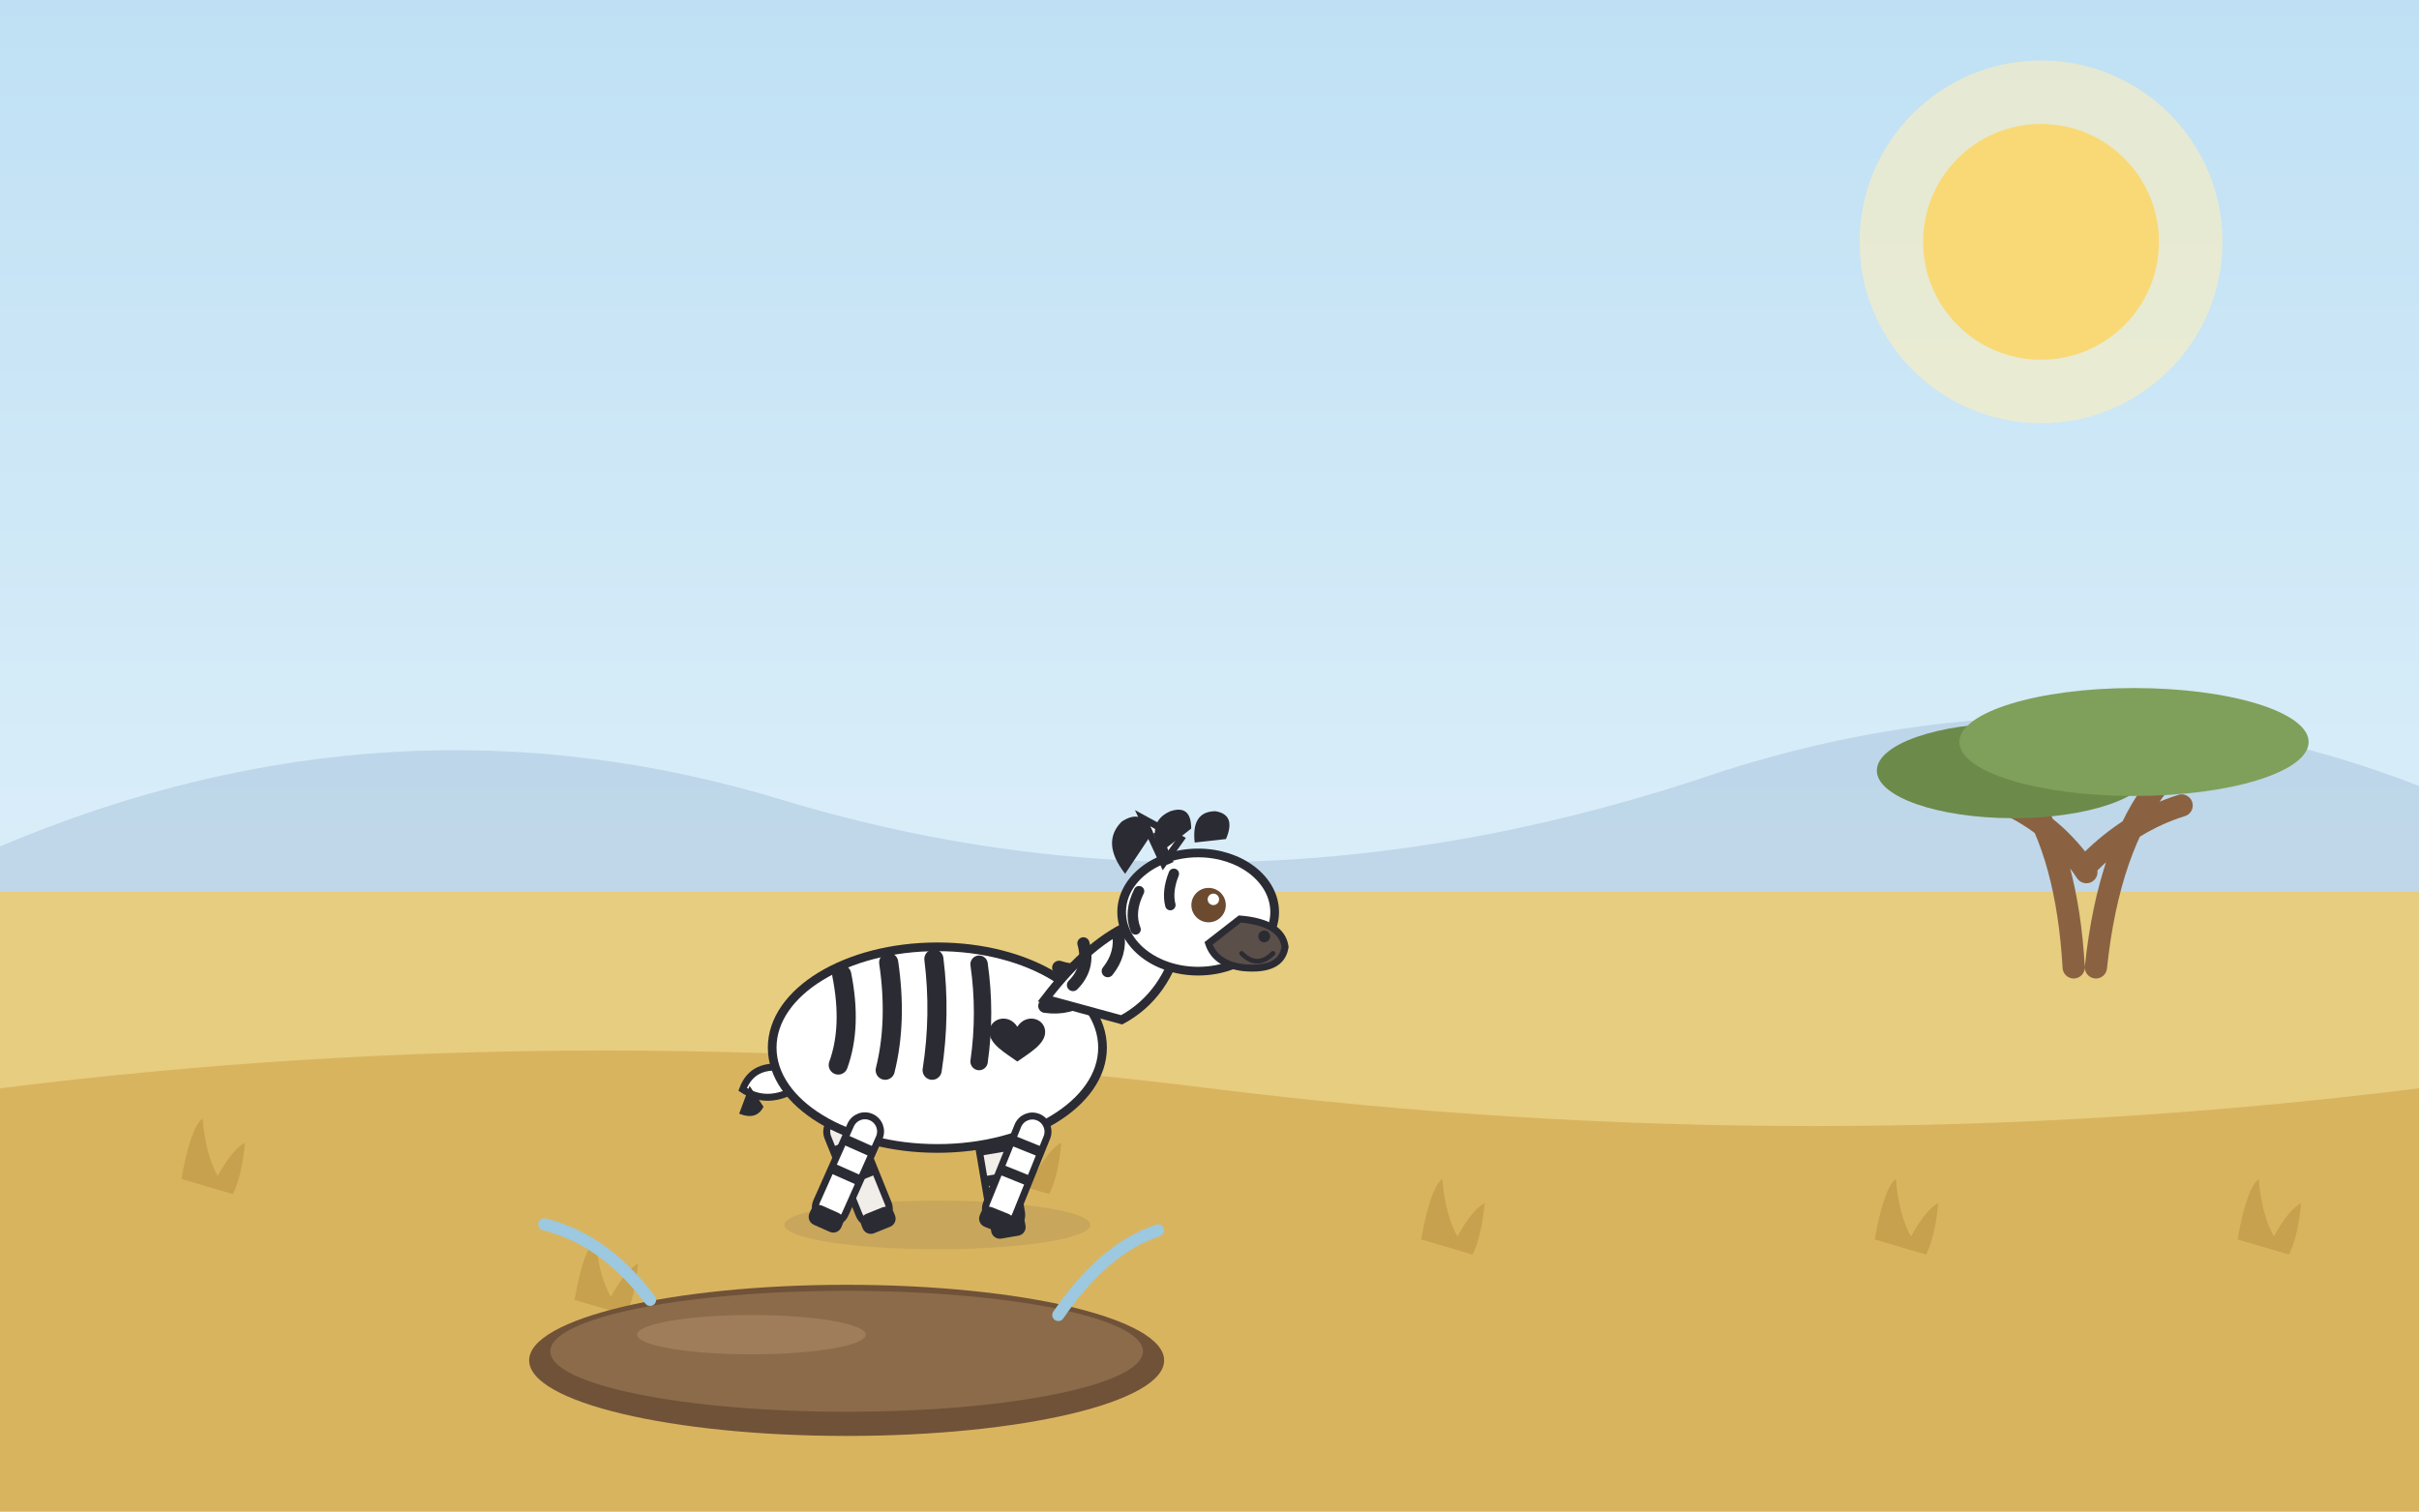
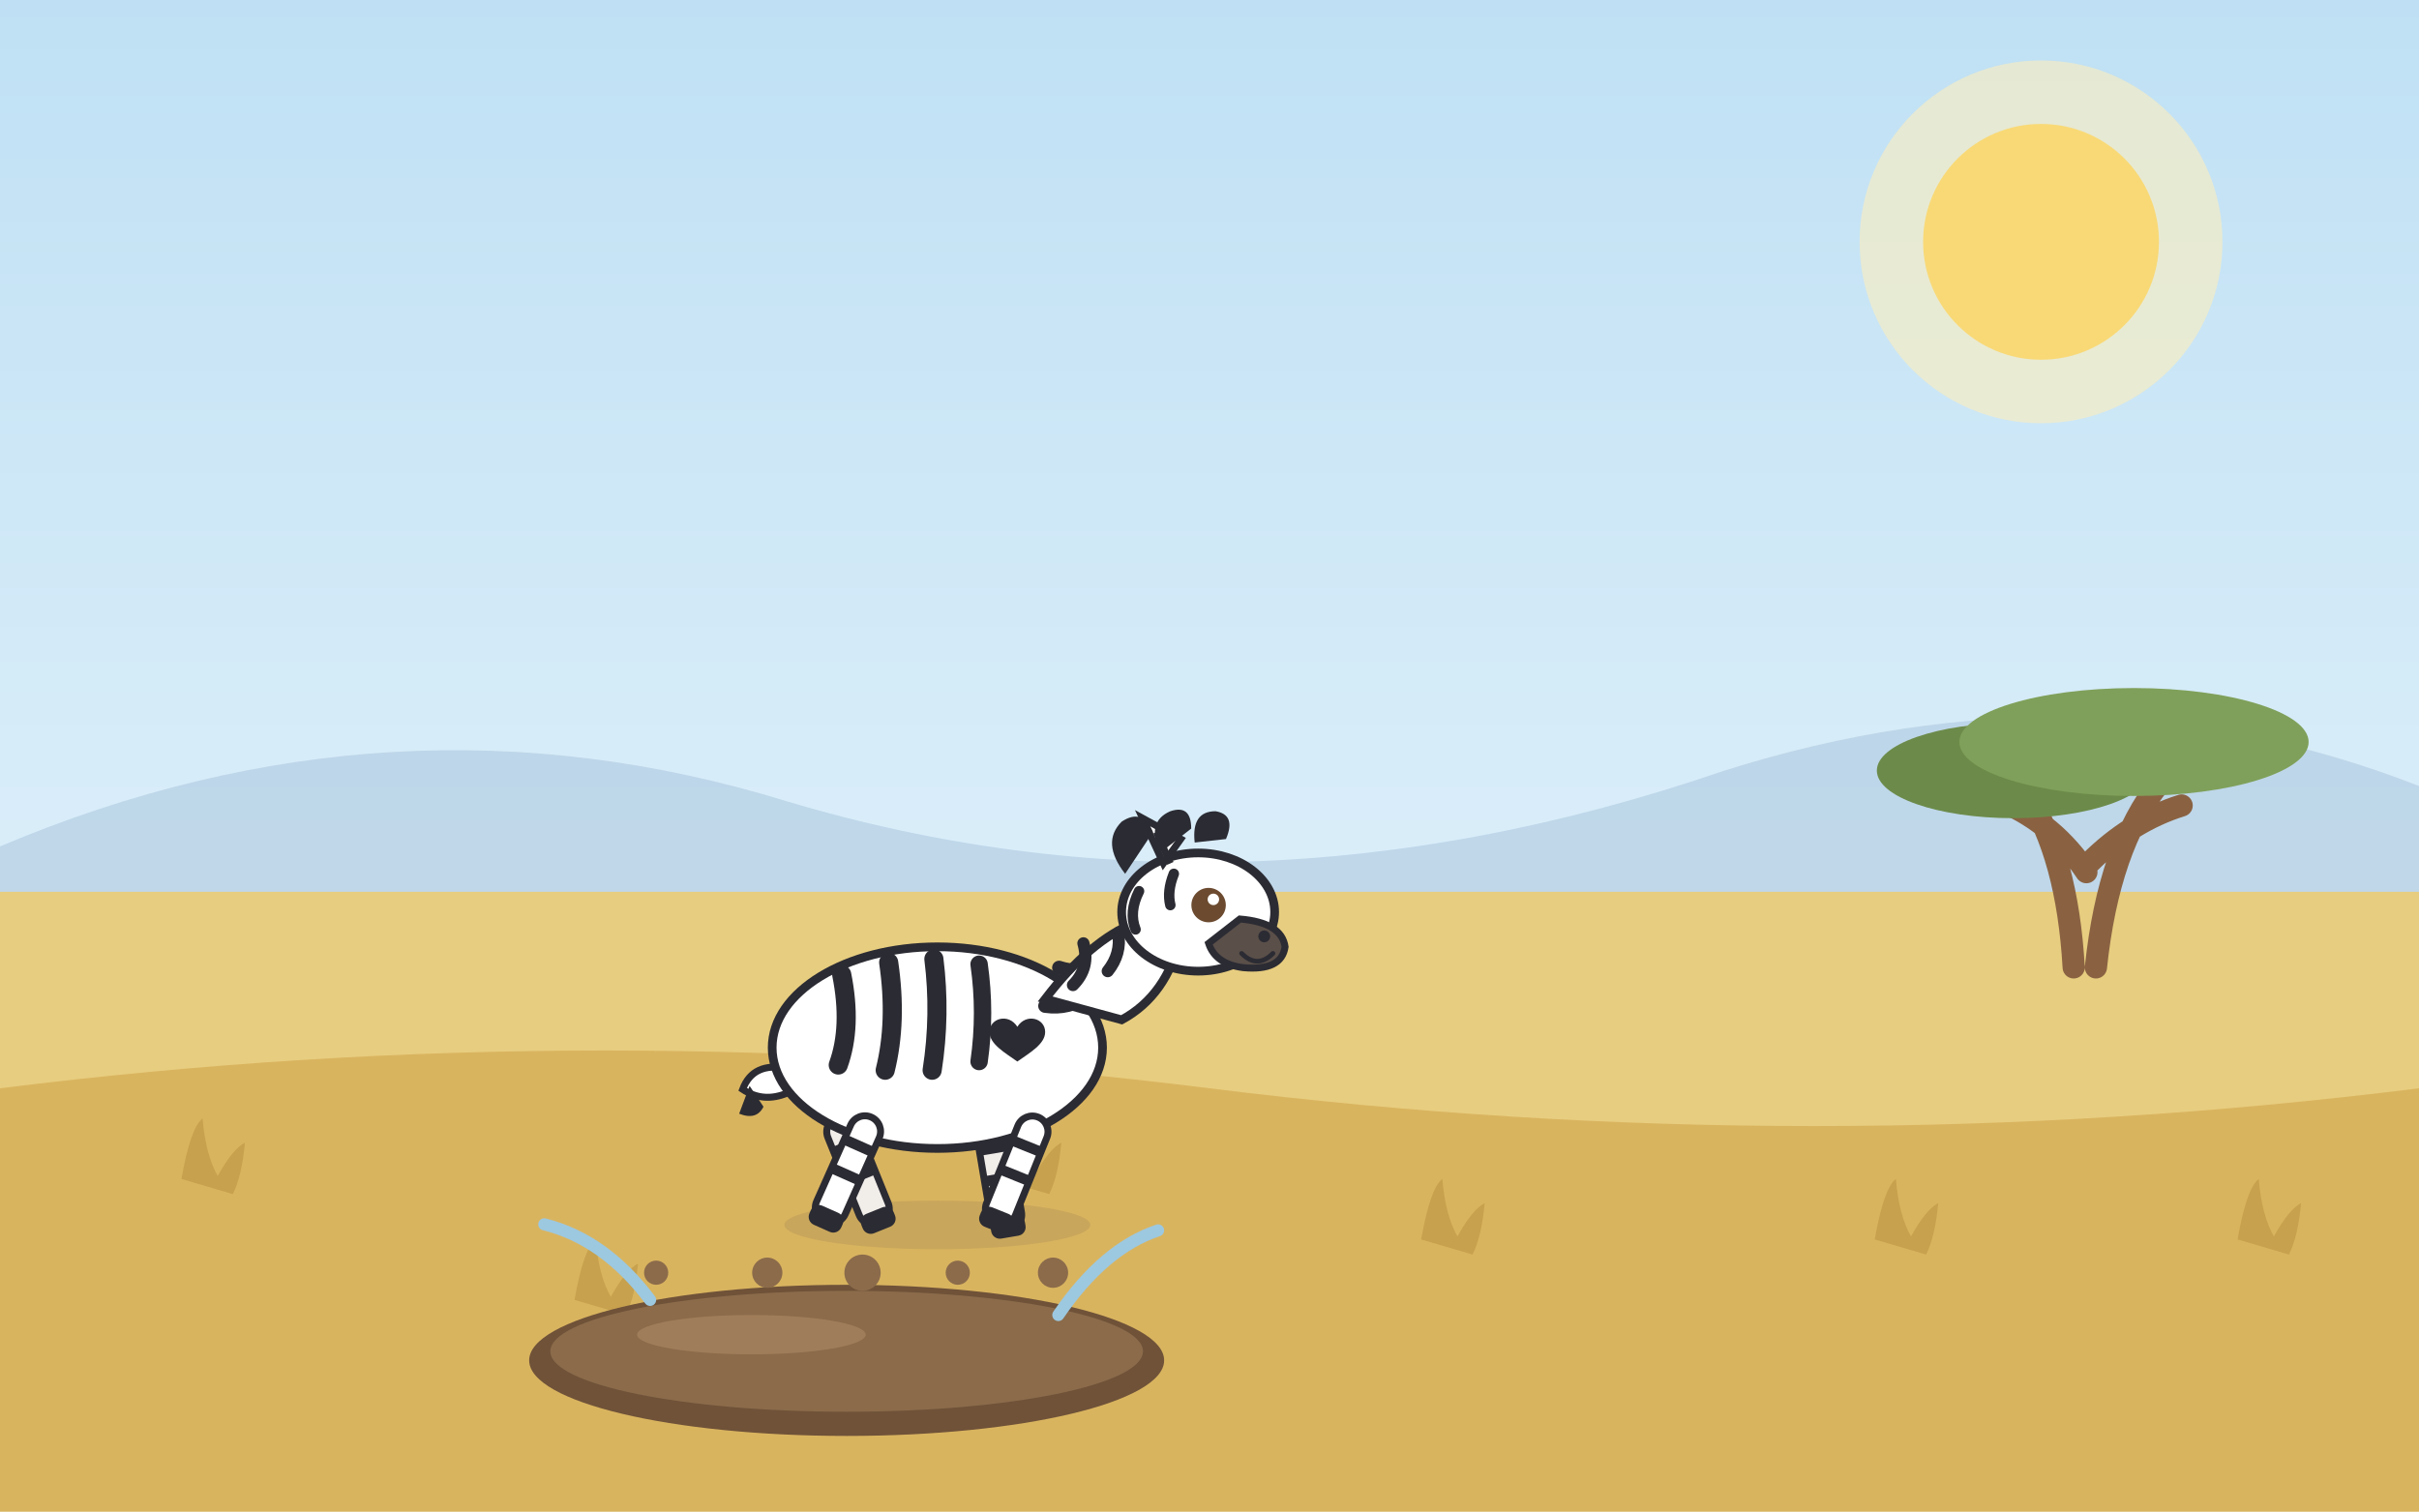
<svg xmlns="http://www.w3.org/2000/svg" viewBox="0 0 1600 1000" role="img">
  <style>
@media (prefers-reduced-motion: no-preference) {
  .anim-idle { animation: idle 3.8s ease-in-out infinite alternate; }
  @keyframes idle { from { transform: translateY(0); } to { transform: translateY(-6px); } }
  .anim-tail { transform-box: fill-box; transform-origin: 100% 20%; animation: tail 2.6s ease-in-out infinite alternate; }
  @keyframes tail { from { transform: rotate(-6deg); } to { transform: rotate(8deg); } }
  .anim-blink { transform-box: fill-box; transform-origin: center; animation: blink 5.2s infinite; }
  @keyframes blink { 0%, 93%, 100% { transform: scaleY(1); } 95%, 97% { transform: scaleY(0.12); } }
  .anim-glow { transform-box: fill-box; transform-origin: center; animation: glow 4.2s ease-in-out infinite alternate; }
  @keyframes glow { from { transform: scale(1); opacity: 0.5; } to { transform: scale(1.08); opacity: 0.75; } }
  .anim-shimmer { animation: shimmer 5s ease-in-out infinite alternate; }
  @keyframes shimmer { from { opacity: 0.62; } to { opacity: 0.92; } }
  .anim-grass { transform-box: fill-box; transform-origin: 50% 100%; animation: sway 3.2s ease-in-out infinite alternate; }
  .anim-canopy { transform-box: fill-box; transform-origin: 50% 100%; animation: sway 5.6s ease-in-out infinite alternate; }
  @keyframes sway { from { transform: rotate(-1.8deg); } to { transform: rotate(2.2deg); } }
  .anim-rain { animation: rainfall 1.15s linear infinite; }
  @keyframes rainfall { from { transform: translateY(-32px); opacity: 0.85; } 75% { opacity: 0.55; } to { transform: translateY(72px); opacity: 0; } }
  .anim-ripple { transform-box: fill-box; transform-origin: center; animation: ripple 3.4s ease-in-out infinite alternate; }
  @keyframes ripple { from { transform: scale(1); opacity: 0.8; } to { transform: scale(1.18); opacity: 0.55; } }
  .anim-drip { animation: drip 1s ease-in infinite; }
  @keyframes drip { from { transform: translateY(-12px); opacity: 0.95; } to { transform: translateY(28px); opacity: 0; } }
  .anim-flow { stroke-dasharray: 26 20; animation: flow 0.8s linear infinite; }
  @keyframes flow { from { stroke-dashoffset: 0; } to { stroke-dashoffset: -46; } }
  .anim-splash { transform-box: fill-box; transform-origin: 50% 100%; animation: splashPulse 1.7s ease-in-out infinite alternate; }
  @keyframes splashPulse { from { transform: scale(0.97); } to { transform: scale(1.05); } }
  .anim-strain { transform-box: fill-box; transform-origin: center; animation: strain 0.9s ease-in-out infinite alternate; }
  @keyframes strain { from { transform: translateX(-5px); } to { transform: translateX(4px); } }
  .anim-float { transform-box: fill-box; transform-origin: center; animation: floaty 2.6s ease-in-out infinite alternate; }
  @keyframes floaty { from { transform: translateY(0) scale(1); } to { transform: translateY(-12px) scale(1.08); } }
  .anim-wave { animation: wave 2.4s ease-in-out infinite; opacity: 0; }
  @keyframes wave { 0% { opacity: 0; } 30% { opacity: 0.9; } 60%, 100% { opacity: 0; } }
  .anim-cloud { animation: cloudDrift 9s ease-in-out infinite alternate; }
  @keyframes cloudDrift { from { transform: translateX(-18px); } to { transform: translateX(22px); } }
+   .tap-target { cursor: pointer; }
+   .tap-target.tap-play { transform-box: fill-box; transform-origin: 50% 85%; animation: tapWiggle 0.7s ease-in-out; }
+   .tap-target[data-tap="puddle"].tap-play { transform-origin: center; animation: tapSplash 0.85s ease-out; }
+   .tap-target[data-tap="sun"].tap-play { transform-origin: center; animation: tapPulse 0.6s ease-in-out; }
+   .tap-target[data-tap="tree"].tap-play { transform-origin: 50% 100%; animation: tapShake 0.7s ease-in-out; }
+   @keyframes tapWiggle { 0% { transform: rotate(0); } 25% { transform: rotate(-4deg) scale(1.03); } 55% { transform: rotate(3deg) scale(1.04); } 80% { transform: rotate(-1.5deg); } 100% { transform: rotate(0); } }
+   @keyframes tapSplash { 0% { transform: scale(1); } 40% { transform: scale(1.06, 0.94); } 70% { transform: scale(0.97, 1.03); } 100% { transform: scale(1); } }
+   @keyframes tapPulse { 0% { transform: scale(1); } 50% { transform: scale(1.12); } 100% { transform: scale(1); } }
+   @keyframes tapShake { 0% { transform: rotate(0); } 20% { transform: rotate(2.4deg); } 45% { transform: rotate(-2deg); } 70% { transform: rotate(1.2deg); } 100% { transform: rotate(0); } }
+   .tap-burst { opacity: 0; }
+   .tap-target.tap-play .tap-burst { opacity: 1; }
+   .tap-target.tap-play .tap-burst circle { animation: burstUp 0.6s ease-out forwards; }
+   @keyframes burstUp { from { transform: translateY(0); opacity: 0.95; } to { transform: translateY(-90px); opacity: 0; } }
}
</style>
  <defs>
    <linearGradient id="sky" x1="0" y1="0" x2="0" y2="1">
      <stop offset="0" stop-color="#bfe0f4" />
      <stop offset="1" stop-color="#eef8fd" />
    </linearGradient>
  </defs>
  <rect width="1600" height="1000" fill="url(#sky)" />
-   <circle class="anim-glow" cx="1350" cy="160" r="120" fill="#fdeebc" opacity="0.6" />
-   <circle cx="1350" cy="160" r="78" fill="#f9d976" />
+   <g class="tap-target" data-tap="sun">
+     <circle class="anim-glow" cx="1350" cy="160" r="120" fill="#fdeebc" opacity="0.6" />
+     <circle cx="1350" cy="160" r="78" fill="#f9d976" />
+   </g>
  <path d="M 0 560 q 260 -110 520 -30 q 300 90 620 -20 q 240 -76 460 10 L 1600 640 L 0 640 Z" fill="#a9c4dd" opacity="0.55" />
  <rect x="0" y="590" width="1600" height="410" fill="#e7cd7f" />
  <path d="M 0 720 q 400 -50 800 0 q 400 50 800 0 L 1600 1000 L 0 1000 Z" fill="#d9b45f" />
  <g class="anim-grass" style="animation-delay:1.00s">
    <path d="M 120 780 q 6 -34 14 -40 q 2 24 10 38 q 10 -18 18 -22 q -2 22 -8 34 z" fill="#c39c48" opacity="0.8" />
  </g>
  <g class="anim-grass" style="animation-delay:0.50s">
    <path d="M 380 860 q 6 -34 14 -40 q 2 24 10 38 q 10 -18 18 -22 q -2 22 -8 34 z" fill="#c39c48" opacity="0.8" />
  </g>
  <g class="anim-grass" style="animation-delay:2.50s">
    <path d="M 660 780 q 6 -34 14 -40 q 2 24 10 38 q 10 -18 18 -22 q -2 22 -8 34 z" fill="#c39c48" opacity="0.8" />
  </g>
  <g class="anim-grass" style="animation-delay:1.50s">
    <path d="M 940 820 q 6 -34 14 -40 q 2 24 10 38 q 10 -18 18 -22 q -2 22 -8 34 z" fill="#c39c48" opacity="0.8" />
  </g>
  <g class="anim-grass" style="animation-delay:0.00s">
    <path d="M 1240 820 q 6 -34 14 -40 q 2 24 10 38 q 10 -18 18 -22 q -2 22 -8 34 z" fill="#c39c48" opacity="0.8" />
  </g>
  <g class="anim-grass" style="animation-delay:0.00s">
    <path d="M 1480 820 q 6 -34 14 -40 q 2 24 10 38 q 10 -18 18 -22 q -2 22 -8 34 z" fill="#c39c48" opacity="0.8" />
  </g>
  <g transform="translate(1380 640) scale(1.05)">
-     <path d="M -8 0 q -4 -70 -30 -110 M 6 0 q 8 -76 40 -116 M 0 -60 q -20 -30 -52 -44 M 2 -66 q 26 -26 58 -36" stroke="#8a6242" stroke-width="14" fill="none" stroke-linecap="round" />
-     <g class="anim-canopy" style="animation-delay:0.67s">
-       <ellipse cx="-46" cy="-124" rx="86" ry="30" fill="#6c8b4a" />
-       <ellipse cx="30" cy="-142" rx="110" ry="34" fill="#7fa05a" />
+     <g class="tap-target" data-tap="tree">
+       <path d="M -8 0 q -4 -70 -30 -110 M 6 0 q 8 -76 40 -116 M 0 -60 q -20 -30 -52 -44 M 2 -66 q 26 -26 58 -36" stroke="#8a6242" stroke-width="14" fill="none" stroke-linecap="round" />
+       <g class="anim-canopy" style="animation-delay:0.67s">
+         <ellipse cx="-46" cy="-124" rx="86" ry="30" fill="#6c8b4a" />
+         <ellipse cx="30" cy="-142" rx="110" ry="34" fill="#7fa05a" />
+       </g>
    </g>
  </g>
-   <ellipse cx="560" cy="900" rx="210" ry="50" fill="#6f5238" />
-   <ellipse cx="560" cy="894" rx="196" ry="40" fill="#8b6b4a" />
-   <ellipse class="anim-ripple" style="animation-delay:2.17s" cx="497" cy="883" rx="75.6" ry="13" fill="#a5825e" opacity="0.8" />
+   <g class="tap-target" data-tap="puddle">
+     <ellipse cx="560" cy="900" rx="210" ry="50" fill="#6f5238" />
+     <ellipse cx="560" cy="894" rx="196" ry="40" fill="#8b6b4a" />
+     <ellipse class="anim-ripple" style="animation-delay:2.17s" cx="497" cy="883" rx="75.6" ry="13" fill="#a5825e" opacity="0.8" />
+     <g class="tap-burst">
+       <circle cx="434" cy="842" r="8" fill="#8b6b4a" style="animation-delay:0.00s" />
+       <circle cx="507.5" cy="842" r="10" fill="#8b6b4a" style="animation-delay:0.04s" />
+       <circle cx="570.5" cy="842" r="12" fill="#8b6b4a" style="animation-delay:0.08s" />
+       <circle cx="633.5" cy="842" r="8" fill="#8b6b4a" style="animation-delay:0.12s" />
+       <circle cx="696.5" cy="842" r="10" fill="#8b6b4a" style="animation-delay:0.16s" />
+     </g>
+   </g>
  <g transform="translate(620 700) scale(1.15 1.15) rotate(0)">
    <ellipse cx="0" cy="96" rx="88" ry="14" fill="#2b2b33" opacity="0.10" />
-     <g class="anim-idle" style="animation-delay:0.00s">
-       <g transform="translate(-58 34) rotate(-22)">
-         <rect x="-9" y="0" width="18" height="66" rx="9" fill="#f1ede9" stroke="#2b2b33" stroke-width="4" />
-         <path d="M -9 18 h 18 M -9 36 h 18" stroke="#2b2b33" stroke-width="6" />
-         <rect x="-10" y="58" width="20" height="12" rx="5" fill="#2b2b33" />
-       </g>
-       <g transform="translate(30 34) rotate(-9.6)">
-         <rect x="-9" y="0" width="18" height="66" rx="9" fill="#f1ede9" stroke="#2b2b33" stroke-width="4" />
-         <path d="M -9 18 h 18 M -9 36 h 18" stroke="#2b2b33" stroke-width="6" />
-         <rect x="-10" y="58" width="20" height="12" rx="5" fill="#2b2b33" />
-       </g>
-       <g class="anim-tail" style="animation-delay:0.00s">
-         <path d="M -86 6 q -20 -4 -26 12 q 12 8 26 2" fill="#ffffff" stroke="#2b2b33" stroke-width="4" />
-         <path d="M -108 16 l -6 16 q 10 4 14 -4 z" fill="#2b2b33" />
-       </g>
-       <ellipse cx="0" cy="-6" rx="95" ry="58" fill="#ffffff" stroke="#2b2b33" stroke-width="5" />
-       <path d="M -55 -48 q 6 30 -2 52" stroke="#2b2b33" stroke-width="11" fill="none" stroke-linecap="round" />
-       <path d="M -28 -55 q 5 34 -2 62" stroke="#2b2b33" stroke-width="11" fill="none" stroke-linecap="round" />
-       <path d="M -2 -57 q 4 32 -1 64" stroke="#2b2b33" stroke-width="11" fill="none" stroke-linecap="round" />
-       <path d="M 24 -54 q 4 28 0 56" stroke="#2b2b33" stroke-width="10" fill="none" stroke-linecap="round" />
-       <path d="M 62 -30 q 14 2 24 -6" stroke="#2b2b33" stroke-width="8" fill="none" stroke-linecap="round" />
-       <path d="M 70 -52 q 12 4 22 -2" stroke="#2b2b33" stroke-width="8" fill="none" stroke-linecap="round" />
-       <path d="M 46 -18 c -5 -8 -16 -5 -16 3 c 0 7 9 12 16 17 c 7 -5 16 -10 16 -17 c 0 -8 -11 -11 -16 -3 z" fill="#2b2b33" />
-       <g transform="translate(-38 34) rotate(24)">
-         <rect x="-9" y="0" width="18" height="66" rx="9" fill="#ffffff" stroke="#2b2b33" stroke-width="4" />
-         <path d="M -9 18 h 18 M -9 36 h 18" stroke="#2b2b33" stroke-width="6" />
-         <rect x="-10" y="58" width="20" height="12" rx="5" fill="#2b2b33" />
-       </g>
-       <g transform="translate(58 34) rotate(22)">
-         <rect x="-9" y="0" width="18" height="66" rx="9" fill="#ffffff" stroke="#2b2b33" stroke-width="4" />
-         <path d="M -9 18 h 18 M -9 36 h 18" stroke="#2b2b33" stroke-width="6" />
-         <rect x="-10" y="58" width="20" height="12" rx="5" fill="#2b2b33" />
-       </g>
-       <path d="M 62 -34 q 26 -34 52 -44 l 26 8 q -8 34 -34 48 z" fill="#ffffff" stroke="#2b2b33" stroke-width="5" />
-       <path d="M 84 -66 q 4 14 -6 24 M 104 -72 q 2 12 -6 22" stroke="#2b2b33" stroke-width="7" fill="none" stroke-linecap="round" />
-       <g transform="translate(150 -84)">
-         <ellipse cx="0" cy="0" rx="44" ry="34" fill="#ffffff" stroke="#2b2b33" stroke-width="5" />
-         <path d="M 24 4 q 24 2 26 16 q -2 14 -24 12 q -16 -2 -20 -14 z" fill="#5a4f49" stroke="#2b2b33" stroke-width="4" />
-         <circle cx="38" cy="14" r="3.4" fill="#2b2b33" />
-         <g transform="translate(34 22)">
-           <path d="M -9 1.8 q 9 9 18 0" stroke="#2b2b33" stroke-width="2.7" fill="none" stroke-linecap="round" />
+     <g class="tap-target" data-tap="zebra">
+       <g class="anim-idle" style="animation-delay:0.00s">
+         <g transform="translate(-58 34) rotate(-22)">
+           <rect x="-9" y="0" width="18" height="66" rx="9" fill="#f1ede9" stroke="#2b2b33" stroke-width="4" />
+           <path d="M -9 18 h 18 M -9 36 h 18" stroke="#2b2b33" stroke-width="6" />
+           <rect x="-10" y="58" width="20" height="12" rx="5" fill="#2b2b33" />
        </g>
-         <path d="M -20 -28 l -12 -26 l 22 12 z" fill="#ffffff" stroke="#2b2b33" stroke-width="4" />
-         <path d="M -24 -46 l 8 18" stroke="#2b2b33" stroke-width="4" />
-         <path d="M -34 -12 q -6 12 -2 22 M -14 -22 q -4 10 -2 18" stroke="#2b2b33" stroke-width="6" fill="none" stroke-linecap="round" />
-         <g transform="translate(6 -4)">
-           <g class="anim-blink">
-             <circle cx="0" cy="0" r="9.9" fill="#6b4a2f" />
-             <circle cx="2.75" cy="-3.3" r="3.3" fill="#fff" />
+         <g transform="translate(30 34) rotate(-9.6)">
+           <rect x="-9" y="0" width="18" height="66" rx="9" fill="#f1ede9" stroke="#2b2b33" stroke-width="4" />
+           <path d="M -9 18 h 18 M -9 36 h 18" stroke="#2b2b33" stroke-width="6" />
+           <rect x="-10" y="58" width="20" height="12" rx="5" fill="#2b2b33" />
+         </g>
+         <g class="anim-tail" style="animation-delay:0.00s">
+           <path d="M -86 6 q -20 -4 -26 12 q 12 8 26 2" fill="#ffffff" stroke="#2b2b33" stroke-width="4" />
+           <path d="M -108 16 l -6 16 q 10 4 14 -4 z" fill="#2b2b33" />
+         </g>
+         <ellipse cx="0" cy="-6" rx="95" ry="58" fill="#ffffff" stroke="#2b2b33" stroke-width="5" />
+         <path d="M -55 -48 q 6 30 -2 52" stroke="#2b2b33" stroke-width="11" fill="none" stroke-linecap="round" />
+         <path d="M -28 -55 q 5 34 -2 62" stroke="#2b2b33" stroke-width="11" fill="none" stroke-linecap="round" />
+         <path d="M -2 -57 q 4 32 -1 64" stroke="#2b2b33" stroke-width="11" fill="none" stroke-linecap="round" />
+         <path d="M 24 -54 q 4 28 0 56" stroke="#2b2b33" stroke-width="10" fill="none" stroke-linecap="round" />
+         <path d="M 62 -30 q 14 2 24 -6" stroke="#2b2b33" stroke-width="8" fill="none" stroke-linecap="round" />
+         <path d="M 70 -52 q 12 4 22 -2" stroke="#2b2b33" stroke-width="8" fill="none" stroke-linecap="round" />
+         <path d="M 46 -18 c -5 -8 -16 -5 -16 3 c 0 7 9 12 16 17 c 7 -5 16 -10 16 -17 c 0 -8 -11 -11 -16 -3 z" fill="#2b2b33" />
+         <g transform="translate(-38 34) rotate(24)">
+           <rect x="-9" y="0" width="18" height="66" rx="9" fill="#ffffff" stroke="#2b2b33" stroke-width="4" />
+           <path d="M -9 18 h 18 M -9 36 h 18" stroke="#2b2b33" stroke-width="6" />
+           <rect x="-10" y="58" width="20" height="12" rx="5" fill="#2b2b33" />
+         </g>
+         <g transform="translate(58 34) rotate(22)">
+           <rect x="-9" y="0" width="18" height="66" rx="9" fill="#ffffff" stroke="#2b2b33" stroke-width="4" />
+           <path d="M -9 18 h 18 M -9 36 h 18" stroke="#2b2b33" stroke-width="6" />
+           <rect x="-10" y="58" width="20" height="12" rx="5" fill="#2b2b33" />
+         </g>
+         <path d="M 62 -34 q 26 -34 52 -44 l 26 8 q -8 34 -34 48 z" fill="#ffffff" stroke="#2b2b33" stroke-width="5" />
+         <path d="M 84 -66 q 4 14 -6 24 M 104 -72 q 2 12 -6 22" stroke="#2b2b33" stroke-width="7" fill="none" stroke-linecap="round" />
+         <g transform="translate(150 -84)">
+           <ellipse cx="0" cy="0" rx="44" ry="34" fill="#ffffff" stroke="#2b2b33" stroke-width="5" />
+           <path d="M 24 4 q 24 2 26 16 q -2 14 -24 12 q -16 -2 -20 -14 z" fill="#5a4f49" stroke="#2b2b33" stroke-width="4" />
+           <circle cx="38" cy="14" r="3.4" fill="#2b2b33" />
+           <g transform="translate(34 22)">
+             <path d="M -9 1.8 q 9 9 18 0" stroke="#2b2b33" stroke-width="2.7" fill="none" stroke-linecap="round" />
          </g>
+           <path d="M -20 -28 l -12 -26 l 22 12 z" fill="#ffffff" stroke="#2b2b33" stroke-width="4" />
+           <path d="M -24 -46 l 8 18" stroke="#2b2b33" stroke-width="4" />
+           <path d="M -34 -12 q -6 12 -2 22 M -14 -22 q -4 10 -2 18" stroke="#2b2b33" stroke-width="6" fill="none" stroke-linecap="round" />
+           <g transform="translate(6 -4)">
+             <g class="anim-blink">
+               <circle cx="0" cy="0" r="9.9" fill="#6b4a2f" />
+               <circle cx="2.75" cy="-3.3" r="3.3" fill="#fff" />
+             </g>
+           </g>
+           <path d="M -42 -22 q -14 -18 -2 -30 q 12 -8 18 6 M -22 -34 q -8 -18 6 -24 q 12 -4 12 10 M -2 -40 q -2 -18 12 -18 q 12 2 6 16" fill="#2b2b33" />
        </g>
-         <path d="M -42 -22 q -14 -18 -2 -30 q 12 -8 18 6 M -22 -34 q -8 -18 6 -24 q 12 -4 12 10 M -2 -40 q -2 -18 12 -18 q 12 2 6 16" fill="#2b2b33" />
      </g>
    </g>
  </g>
  <g class="anim-splash" stroke="#9cc8e0" stroke-width="8" fill="none" stroke-linecap="round">
    <path d="M 430 860 q -30 -40 -70 -50" />
    <path d="M 700 870 q 30 -44 66 -56" />
  </g>
</svg>
